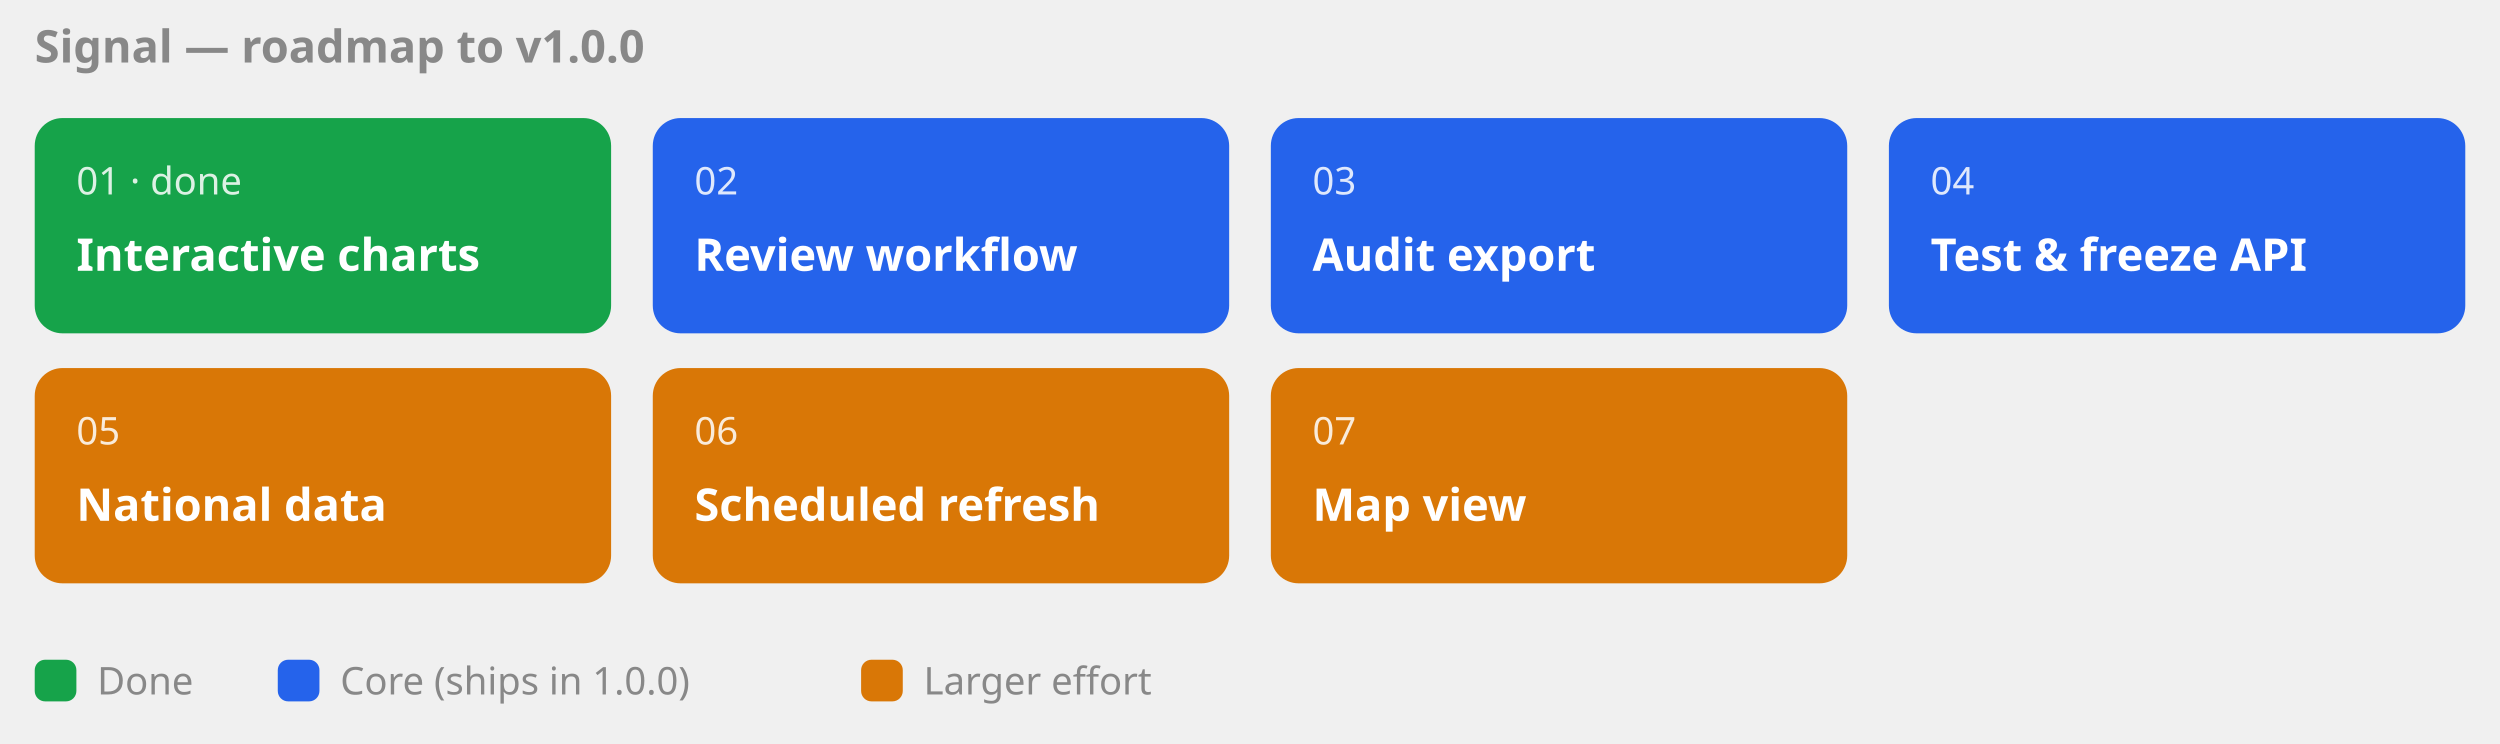
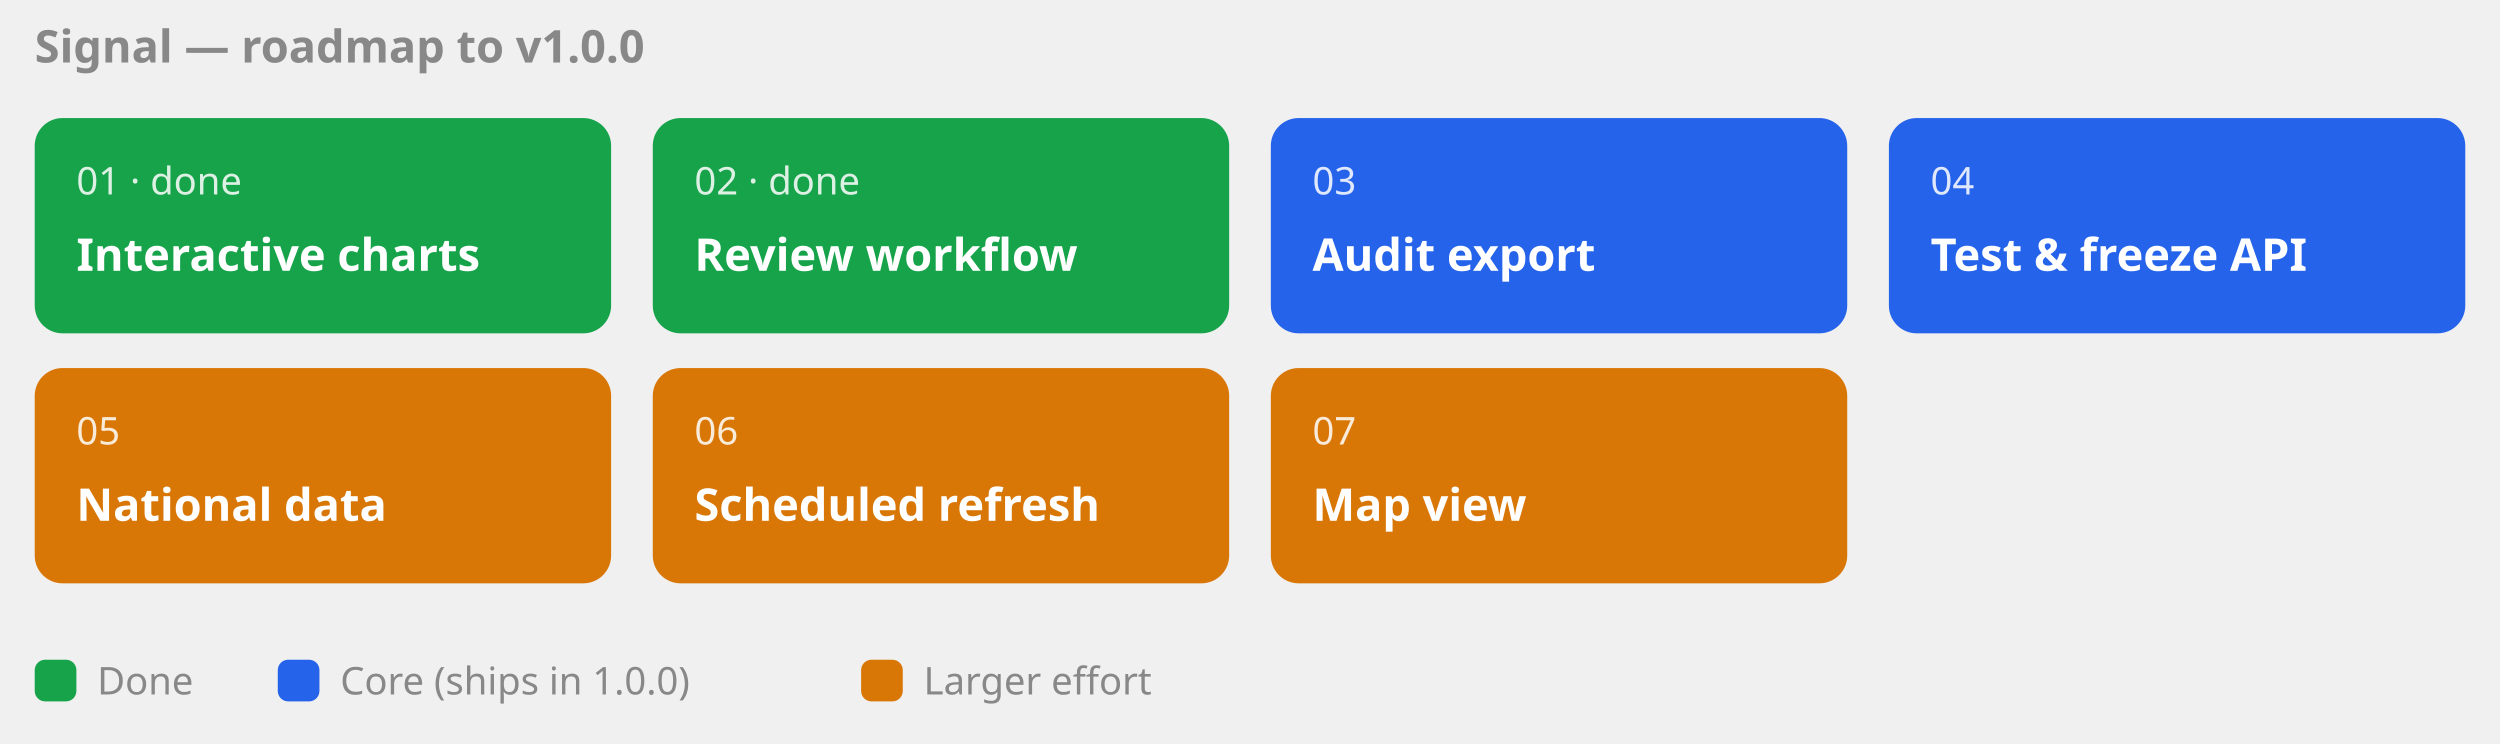
<svg xmlns="http://www.w3.org/2000/svg" width="100%" viewBox="0 0 720 214" role="img" aria-label="Signal roadmap to version 1.0.0: epic 01 interactive charts done; epics 02 to 07 planned.">
  <text x="10" y="18" font-family="system-ui, sans-serif" font-size="13" font-weight="700" fill="#888">Signal — roadmap to v1.0.0</text>
  <g font-family="system-ui, sans-serif">
    <g>
      <rect x="10" y="34" width="166" height="62" rx="8" fill="#16a34a" />
      <text x="22" y="56" font-size="11" fill="#ffffff" opacity="0.85">01 · done</text>
      <text x="22" y="78" font-size="13" font-weight="600" fill="#ffffff">Interactive charts</text>
    </g>
    <g>
-       <rect x="188" y="34" width="166" height="62" rx="8" fill="#2563eb" />
-       <text x="200" y="56" font-size="11" fill="#ffffff" opacity="0.85">02</text>
+       <rect x="188" y="34" width="166" height="62" rx="8" fill="#16a34a" />
+       <text x="200" y="56" font-size="11" fill="#ffffff" opacity="0.85">02 · done</text>
      <text x="200" y="78" font-size="13" font-weight="600" fill="#ffffff">Review workflow</text>
    </g>
    <g>
      <rect x="366" y="34" width="166" height="62" rx="8" fill="#2563eb" />
      <text x="378" y="56" font-size="11" fill="#ffffff" opacity="0.85">03</text>
      <text x="378" y="78" font-size="13" font-weight="600" fill="#ffffff">Audit export</text>
    </g>
    <g>
      <rect x="544" y="34" width="166" height="62" rx="8" fill="#2563eb" />
      <text x="556" y="56" font-size="11" fill="#ffffff" opacity="0.85">04</text>
      <text x="556" y="78" font-size="13" font-weight="600" fill="#ffffff">Test &amp; freeze API</text>
    </g>
    <g>
      <rect x="10" y="106" width="166" height="62" rx="8" fill="#d97706" />
      <text x="22" y="128" font-size="11" fill="#ffffff" opacity="0.85">05</text>
      <text x="22" y="150" font-size="13" font-weight="600" fill="#ffffff">National data</text>
    </g>
    <g>
      <rect x="188" y="106" width="166" height="62" rx="8" fill="#d97706" />
      <text x="200" y="128" font-size="11" fill="#ffffff" opacity="0.85">06</text>
      <text x="200" y="150" font-size="13" font-weight="600" fill="#ffffff">Scheduled refresh</text>
    </g>
    <g>
      <rect x="366" y="106" width="166" height="62" rx="8" fill="#d97706" />
      <text x="378" y="128" font-size="11" fill="#ffffff" opacity="0.85">07</text>
      <text x="378" y="150" font-size="13" font-weight="600" fill="#ffffff">Map view</text>
    </g>
  </g>
  <g font-family="system-ui, sans-serif" font-size="11" fill="#888">
    <rect x="10" y="190" width="12" height="12" rx="3" fill="#16a34a" />
    <text x="28" y="200">Done</text>
    <rect x="80" y="190" width="12" height="12" rx="3" fill="#2563eb" />
    <text x="98" y="200">Core (ships in 1.0.0)</text>
    <rect x="248" y="190" width="12" height="12" rx="3" fill="#d97706" />
    <text x="266" y="200">Larger effort</text>
  </g>
</svg>
